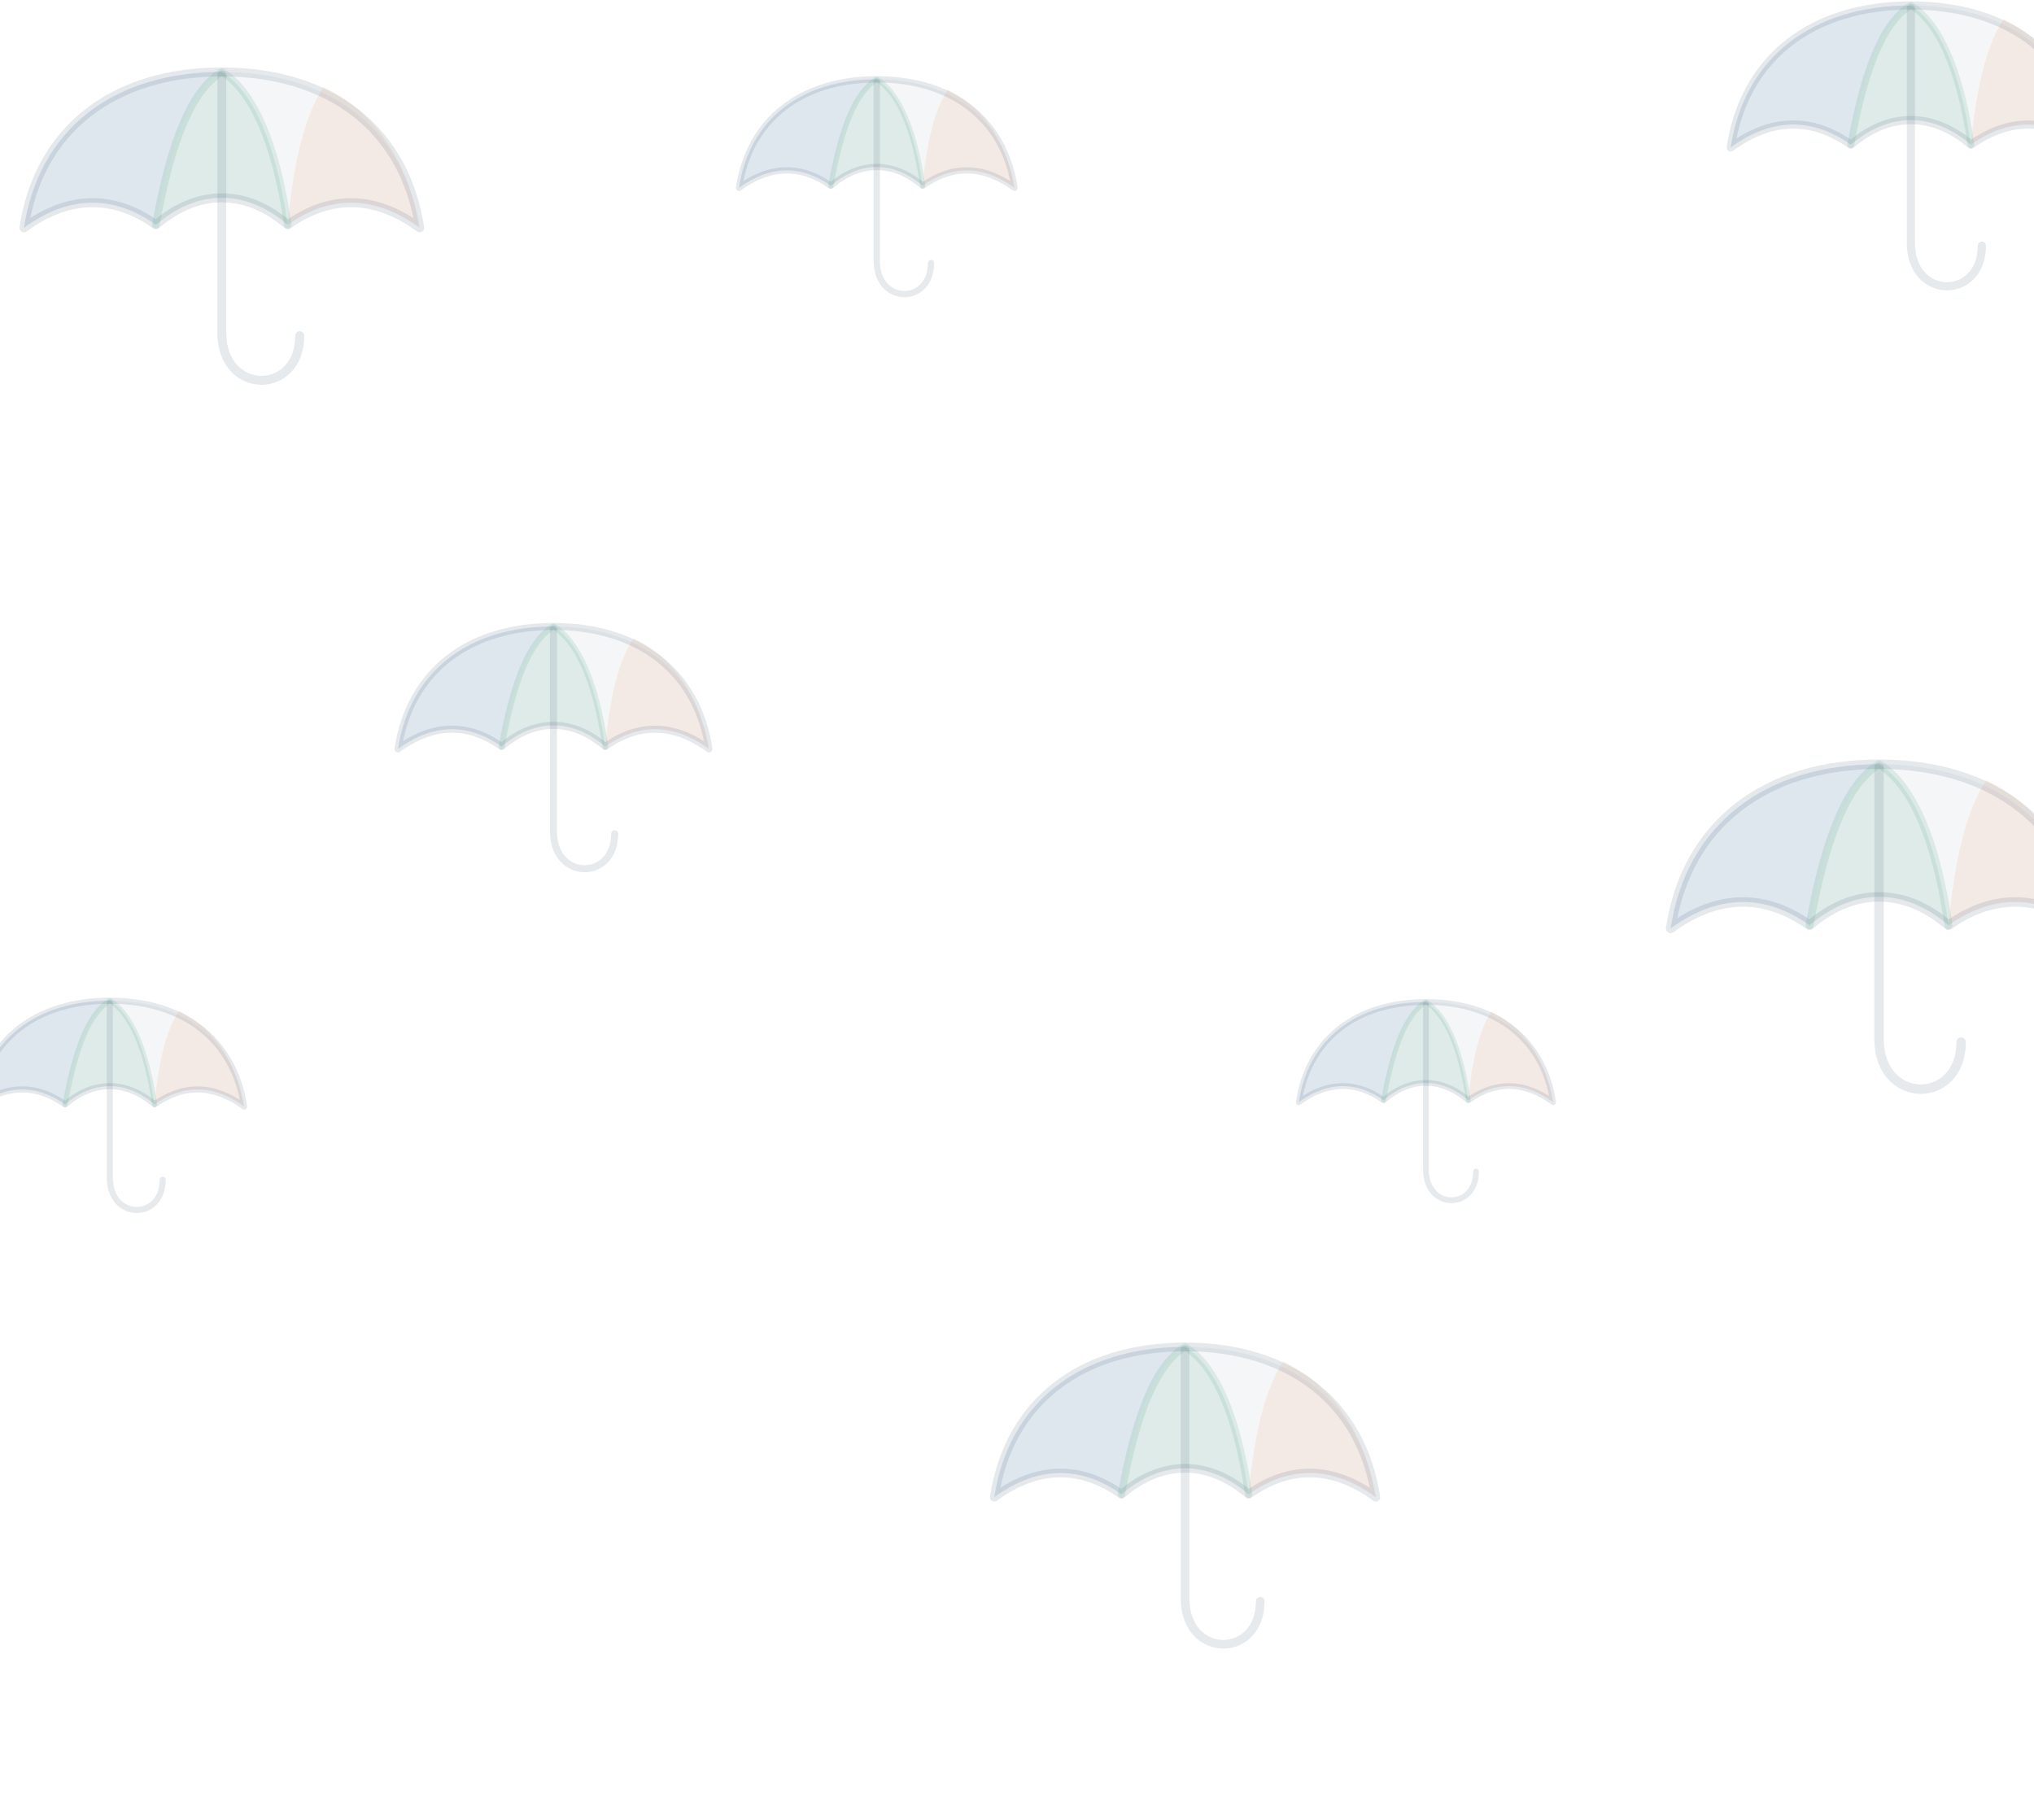
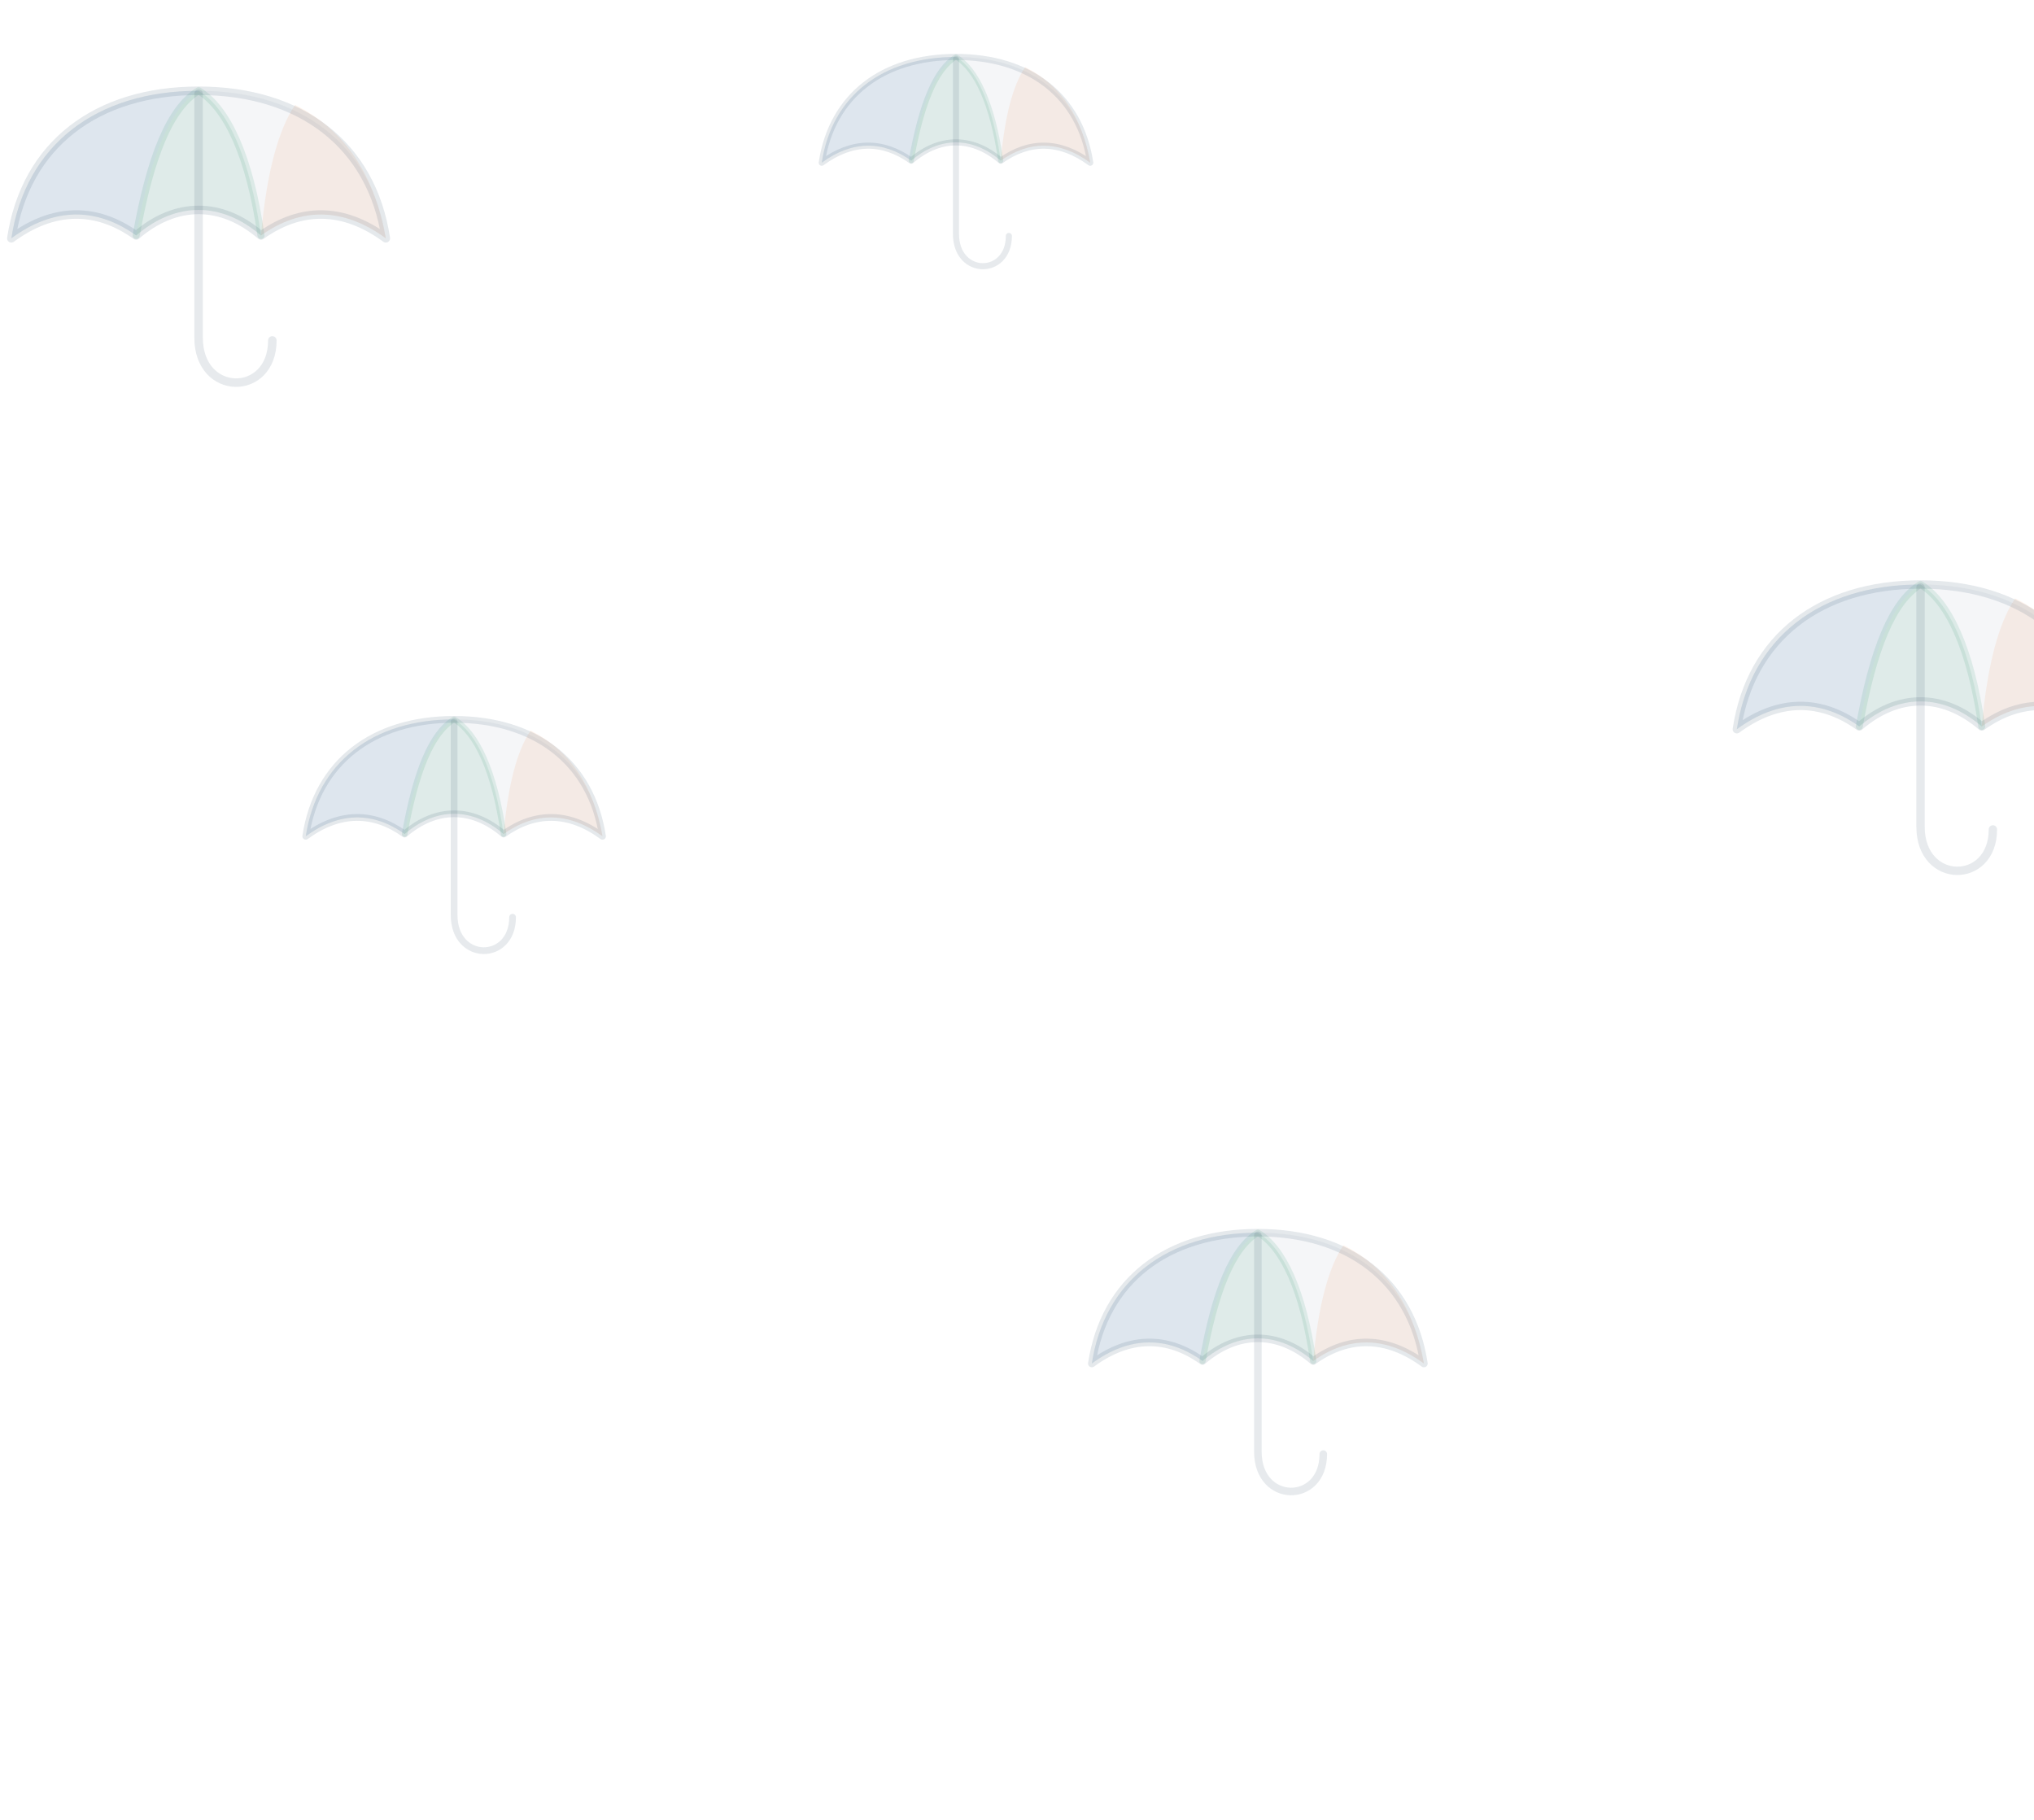
<svg xmlns="http://www.w3.org/2000/svg" viewBox="0 0 760 680">
  <defs>
    <g id="umbrella" stroke-linecap="round" stroke-linejoin="round">
      <path d="M24 72C29 39 54 20 90 20s61 19 66 52c-15-11-30-11-44-1-14-12-30-12-44 0-14-10-29-10-44 1Z" fill="#103452" opacity=".045" />
      <path d="M24 72c15-11 30-11 44-1 5-28 12-45 22-51-36 0-61 19-66 52Z" fill="#155a91" opacity=".105" />
      <path d="M68 71c14-12 30-12 44 0-4-28-12-45-22-51-10 6-17 23-22 51Z" fill="#16875f" opacity=".1" />
      <path d="M112 71c14-10 29-10 44 1-4-22-14-38-32-47-6 9-10 24-12 46Z" fill="#ee7c37" opacity=".105" />
      <path d="M24 72C29 39 54 20 90 20s61 19 66 52c-15-11-30-11-44-1-14-12-30-12-44 0-14-10-29-10-44 1Z" fill="none" stroke="#103452" stroke-width="3" opacity=".11" />
      <path d="M68 71c5-28 12-45 22-51 10 6 18 23 22 51" fill="none" stroke="#16875f" stroke-width="2.5" opacity=".11" />
      <path d="M90 21v86c0 21 26 21 26 1" fill="none" stroke="#103452" stroke-width="3" opacity=".105" />
    </g>
  </defs>
-   <use href="#umbrella" x="-16" y="4" transform="scale(1.12)" />
-   <use href="#umbrella" x="330" y="18" transform="scale(.78)" />
-   <use href="#umbrella" x="610" y="-18" transform="scale(1.02)" />
-   <use href="#umbrella" x="145" y="246" transform="scale(.88)" />
-   <use href="#umbrella" x="505" y="222" transform="scale(1.18)" />
-   <use href="#umbrella" x="-36" y="472" transform="scale(.76)" />
-   <use href="#umbrella" x="320" y="446" transform="scale(1.08)" />
-   <use href="#umbrella" x="650" y="500" transform="scale(.72)" />
+   <use href="#umbrella" x="-20" y="12" transform="scale(1.06)" />
+   <use href="#umbrella" x="380" y="8" transform="scale(.76)" />
+   <use href="#umbrella" x="600" y="190" transform="scale(1.04)" />
+   <use href="#umbrella" x="112" y="300" transform="scale(.84)" />
+   <use href="#umbrella" x="410" y="470" transform="scale(.94)" />
</svg>
